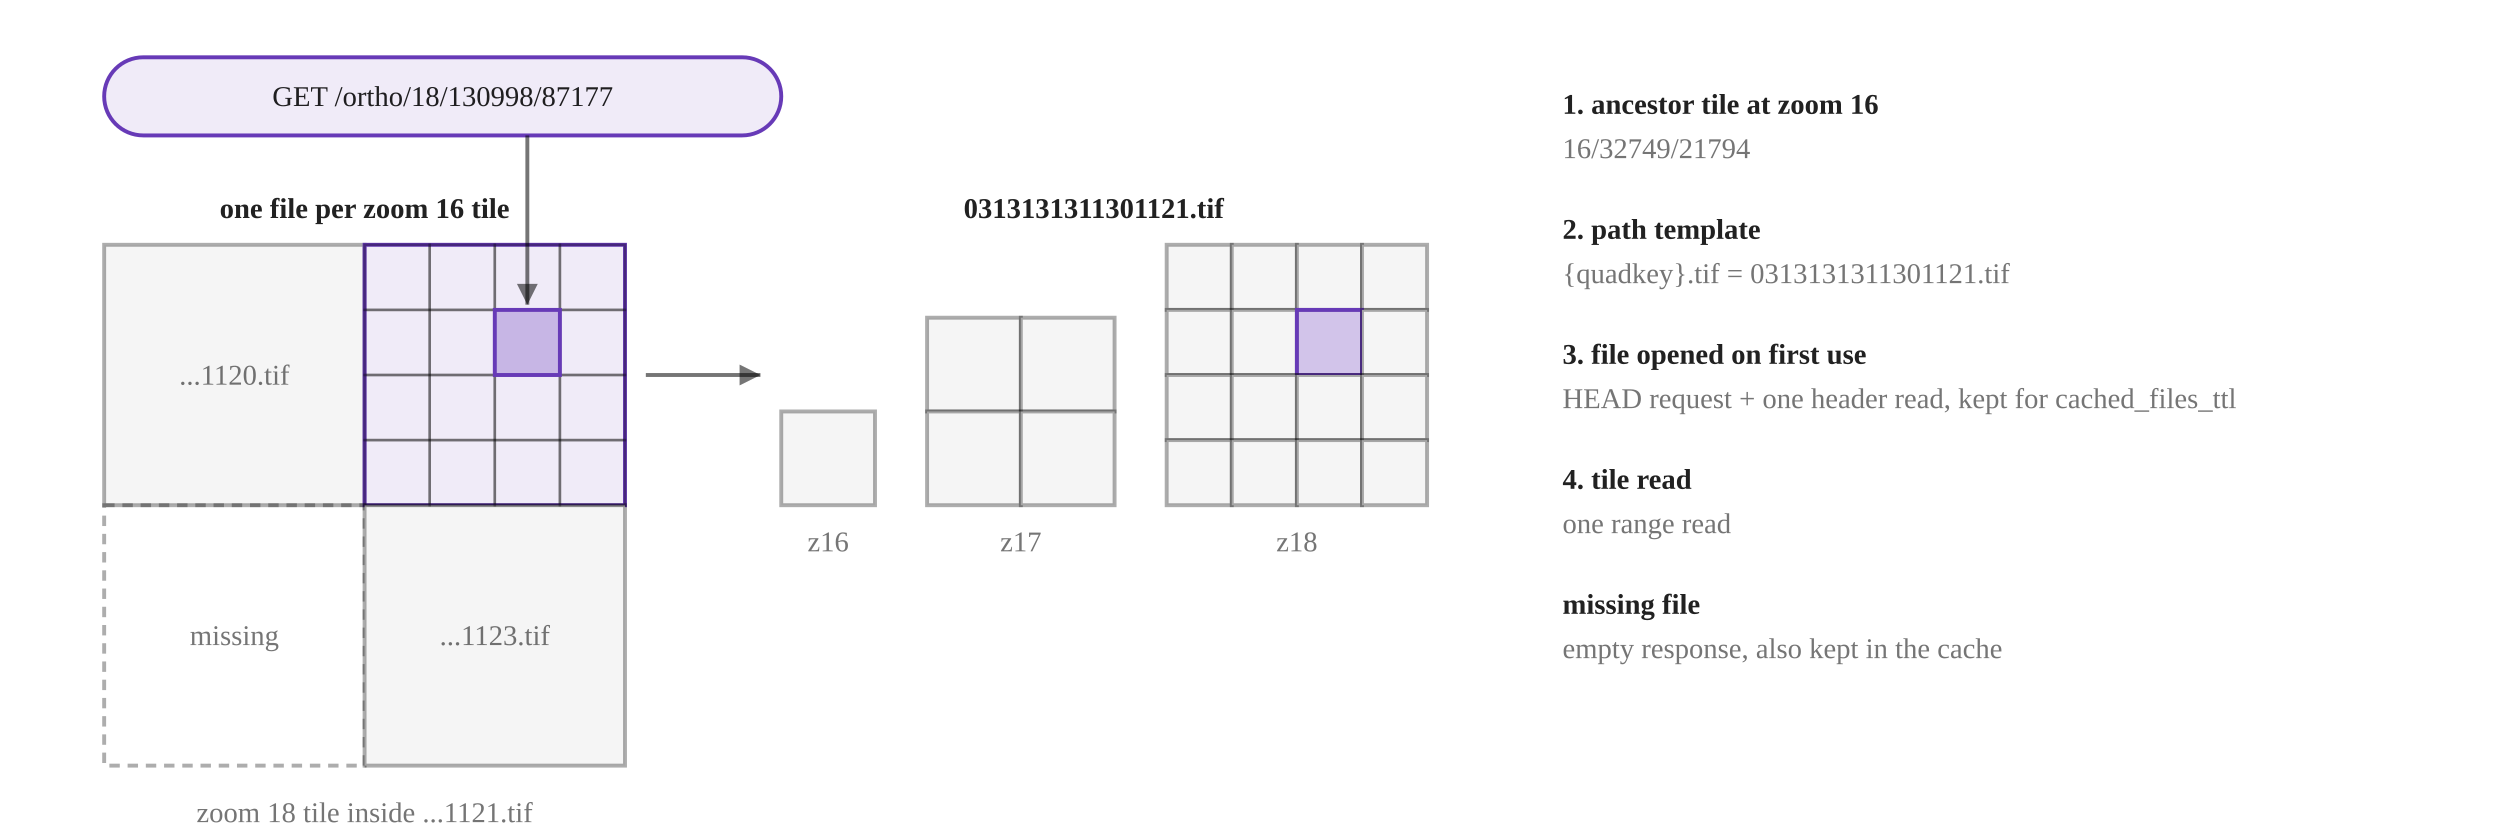
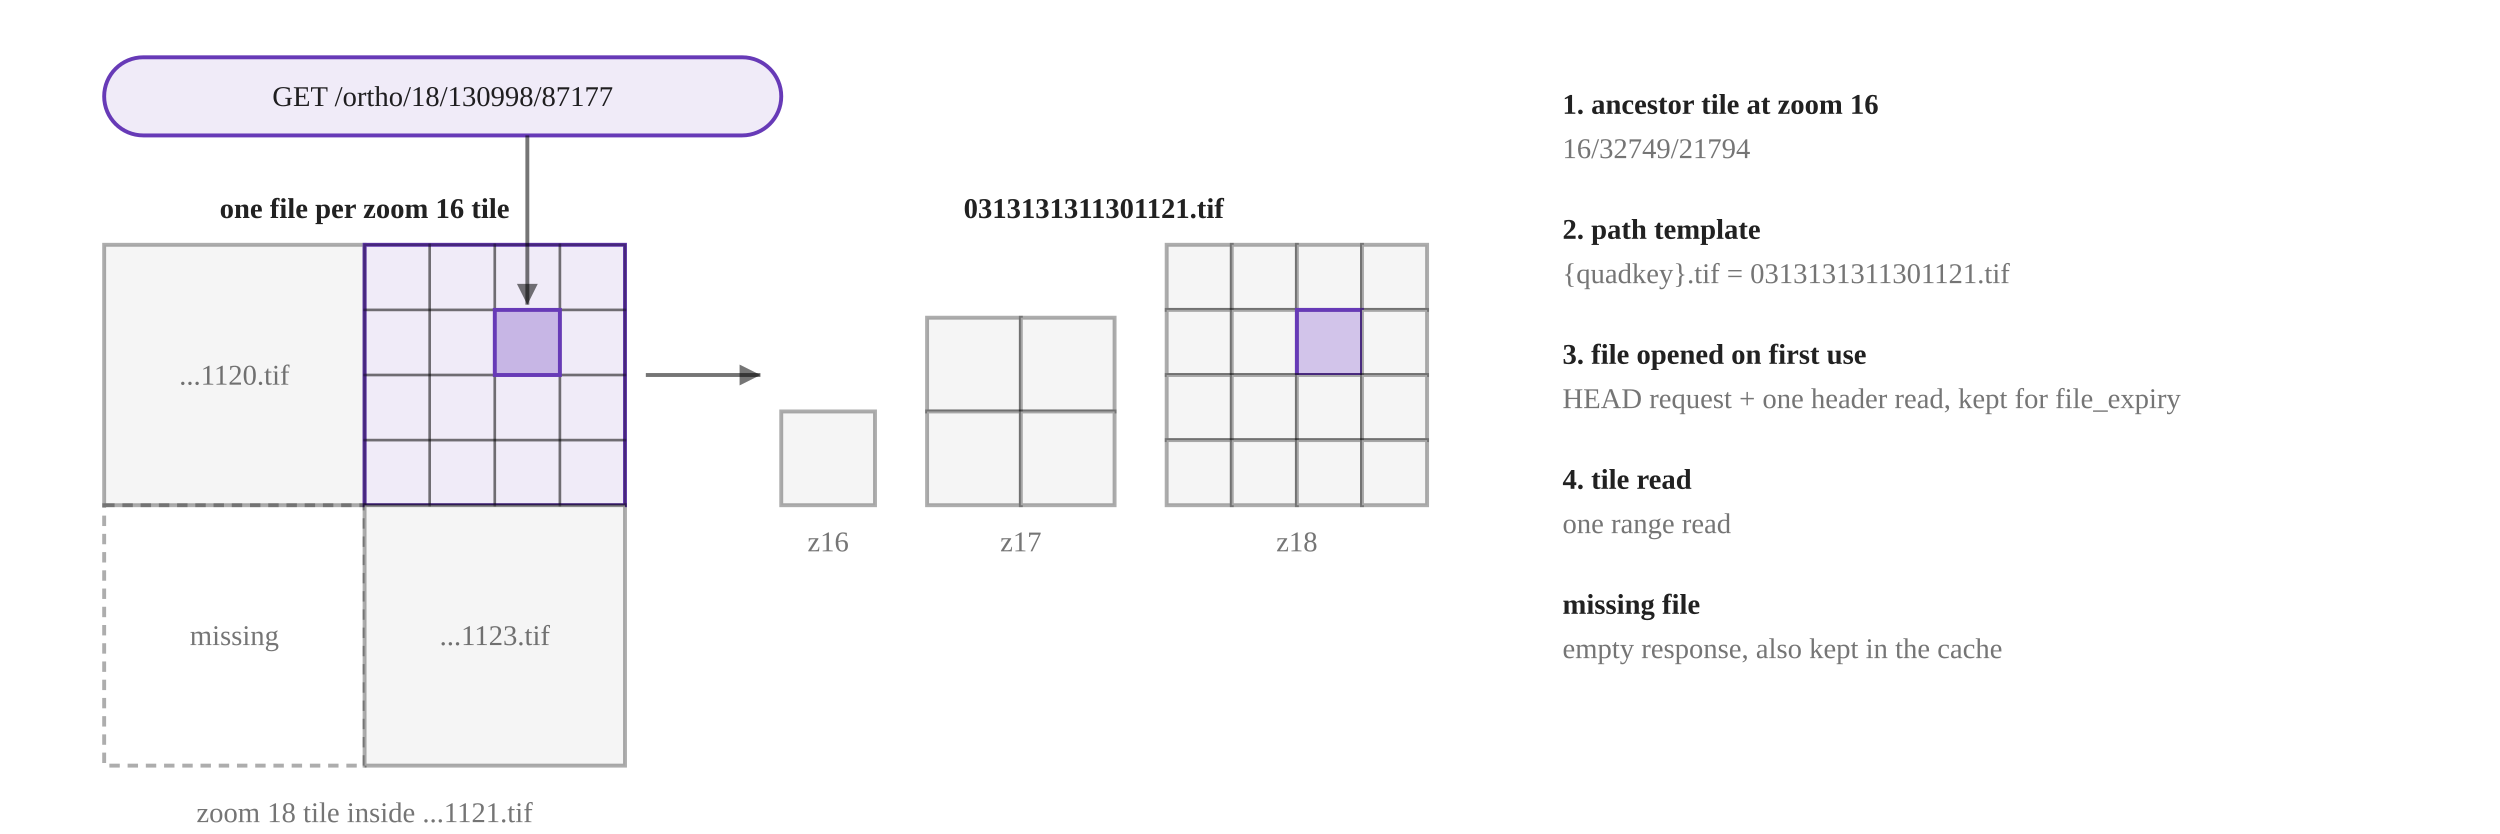
<svg xmlns="http://www.w3.org/2000/svg" id="cog-mosaic" viewBox="0 0 960 320" width="100%" role="img" aria-label="A mosaic request is routed to the file of its ancestor tile at the mosaic zoom, named by the path template, then read from that file">
  <style>#cog-mosaic{font-family:var(--md-text-font-family,system-ui),system-ui,sans-serif;font-size:13px}#cog-mosaic .fg{fill:var(--md-default-fg-color,#000000de)}#cog-mosaic .muted{fill:var(--md-default-fg-color--light,#0000008a)}#cog-mosaic .line{stroke:var(--md-default-fg-color--lighter,#00000052);fill:none}#cog-mosaic .arrow{stroke:var(--md-default-fg-color--light,#0000008a);fill:none;stroke-width:1.5}#cog-mosaic .head{fill:var(--md-default-fg-color--light,#0000008a)}#cog-mosaic text{dominant-baseline:central}#cog-mosaic .t{font-weight:600}#cog-mosaic .s{font-size:11px}#cog-mosaic .mono{font-family:var(--md-code-font-family,ui-monospace),ui-monospace,monospace;font-size:11px}#cog-mosaic .box{fill:var(--md-code-bg-color,#f5f5f5);stroke:var(--md-default-fg-color--lighter,#00000052);stroke-width:1.5}#cog-mosaic .hi{fill:var(--md-primary-fg-color,#673ab7);fill-opacity:.1;stroke:var(--md-primary-fg-color,#673ab7);stroke-width:1.5}#cog-mosaic .sel{fill:var(--md-primary-fg-color,#673ab7);fill-opacity:.3;stroke:var(--md-primary-fg-color,#673ab7);stroke-width:1.5}#cog-mosaic .acc{fill:var(--md-accent-fg-color,#7c4dff);fill-opacity:.12;stroke:var(--md-accent-fg-color,#7c4dff);stroke-width:1.5}#cog-mosaic .ghost{fill:none;stroke:var(--md-default-fg-color--lighter,#00000052);stroke-width:1.5;stroke-dasharray:4 3}#cog-mosaic .apron{fill:var(--md-accent-fg-color,#7c4dff);fill-opacity:.12;stroke:var(--md-accent-fg-color,#7c4dff);stroke-width:1.5;stroke-dasharray:5 3}#cog-mosaic .accline{stroke:var(--md-accent-fg-color,#7c4dff);fill:none;stroke-width:2}#cog-mosaic .accdot{fill:var(--md-accent-fg-color,#7c4dff)}#cog-mosaic .accarrow{stroke:var(--md-accent-fg-color,#7c4dff);fill:none;stroke-width:1.5}#cog-mosaic .acchead{fill:var(--md-accent-fg-color,#7c4dff)}</style>
  <rect class="hi" x="40" y="22" width="260" height="30" rx="15" />
  <text class="fg mono" x="170.0" y="37" text-anchor="middle">GET /ortho/18/130998/87177</text>
  <text class="fg s t" x="140" y="80" text-anchor="middle">one file per zoom 16 tile</text>
  <rect class="box" x="40" y="94" width="100" height="100" rx="0" />
  <rect class="hi" x="140" y="94" width="100" height="100" rx="0" />
  <rect class="ghost" x="40" y="194" width="100" height="100" rx="0" />
  <rect class="box" x="140" y="194" width="100" height="100" rx="0" />
  <rect class="line" x="140" y="94" width="25" height="25" rx="0" />
  <rect class="line" x="165" y="94" width="25" height="25" rx="0" />
  <rect class="line" x="190" y="94" width="25" height="25" rx="0" />
  <rect class="line" x="215" y="94" width="25" height="25" rx="0" />
  <rect class="line" x="140" y="119" width="25" height="25" rx="0" />
  <rect class="line" x="165" y="119" width="25" height="25" rx="0" />
  <rect class="line" x="190" y="119" width="25" height="25" rx="0" />
  <rect class="line" x="215" y="119" width="25" height="25" rx="0" />
  <rect class="line" x="140" y="144" width="25" height="25" rx="0" />
  <rect class="line" x="165" y="144" width="25" height="25" rx="0" />
  <rect class="line" x="190" y="144" width="25" height="25" rx="0" />
  <rect class="line" x="215" y="144" width="25" height="25" rx="0" />
  <rect class="line" x="140" y="169" width="25" height="25" rx="0" />
  <rect class="line" x="165" y="169" width="25" height="25" rx="0" />
  <rect class="line" x="190" y="169" width="25" height="25" rx="0" />
  <rect class="line" x="215" y="169" width="25" height="25" rx="0" />
  <rect class="sel" x="190" y="119" width="25" height="25" rx="0" />
  <text class="muted mono" x="90.0" y="144.0" text-anchor="middle">...1120.tif</text>
  <text class="muted mono" x="90.0" y="244.0" text-anchor="middle">missing</text>
  <text class="muted mono" x="190.0" y="244.0" text-anchor="middle">...1123.tif</text>
  <text class="muted s" x="140" y="312" text-anchor="middle">zoom 18 tile inside ...1121.tif</text>
  <path class="arrow" d="M202.5 52 L202.5 117" />
  <path class="head" d="M202.5 117 L198.5 109.0 L206.5 109.0 Z" />
  <path class="arrow" d="M248 144.0 L292 144.0" />
  <path class="head" d="M292 144.0 L284.0 148.0 L284.0 140.0 Z" />
  <text class="fg s t" x="420" y="80" text-anchor="middle">0313131311301121.tif</text>
  <rect class="box" x="300" y="158" width="36" height="36" rx="0" />
  <text class="muted s" x="318" y="208" text-anchor="middle">z16</text>
  <rect class="box" x="356" y="122" width="36" height="36" rx="0" />
  <rect class="box" x="392" y="122" width="36" height="36" rx="0" />
  <rect class="box" x="356" y="158" width="36" height="36" rx="0" />
  <rect class="box" x="392" y="158" width="36" height="36" rx="0" />
  <text class="muted s" x="392" y="208" text-anchor="middle">z17</text>
  <rect class="box" x="448" y="94" width="25" height="25" rx="0" />
  <rect class="box" x="473" y="94" width="25" height="25" rx="0" />
  <rect class="box" x="498" y="94" width="25" height="25" rx="0" />
  <rect class="box" x="523" y="94" width="25" height="25" rx="0" />
  <rect class="box" x="448" y="119" width="25" height="25" rx="0" />
  <rect class="box" x="473" y="119" width="25" height="25" rx="0" />
  <rect class="sel" x="498" y="119" width="25" height="25" rx="0" />
  <rect class="box" x="523" y="119" width="25" height="25" rx="0" />
  <rect class="box" x="448" y="144" width="25" height="25" rx="0" />
  <rect class="box" x="473" y="144" width="25" height="25" rx="0" />
  <rect class="box" x="498" y="144" width="25" height="25" rx="0" />
  <rect class="box" x="523" y="144" width="25" height="25" rx="0" />
  <rect class="box" x="448" y="169" width="25" height="25" rx="0" />
  <rect class="box" x="473" y="169" width="25" height="25" rx="0" />
  <rect class="box" x="498" y="169" width="25" height="25" rx="0" />
  <rect class="box" x="523" y="169" width="25" height="25" rx="0" />
  <text class="muted s" x="498" y="208" text-anchor="middle">z18</text>
  <text class="fg t s" x="600" y="40" text-anchor="start">1. ancestor tile at zoom 16</text>
  <text class="muted s" x="600" y="57" text-anchor="start">16/32749/21794</text>
  <text class="fg t s" x="600" y="88" text-anchor="start">2. path template</text>
  <text class="muted s" x="600" y="105" text-anchor="start">{quadkey}.tif = 0313131311301121.tif</text>
  <text class="fg t s" x="600" y="136" text-anchor="start">3. file opened on first use</text>
-   <text class="muted s" x="600" y="153" text-anchor="start">HEAD request + one header read, kept for cached_files_ttl</text>
+   <text class="muted s" x="600" y="153" text-anchor="start">HEAD request + one header read, kept for file_expiry</text>
  <text class="fg t s" x="600" y="184" text-anchor="start">4. tile read</text>
  <text class="muted s" x="600" y="201" text-anchor="start">one range read</text>
  <text class="fg t s" x="600" y="232" text-anchor="start">missing file</text>
  <text class="muted s" x="600" y="249" text-anchor="start">empty response, also kept in the cache</text>
</svg>
